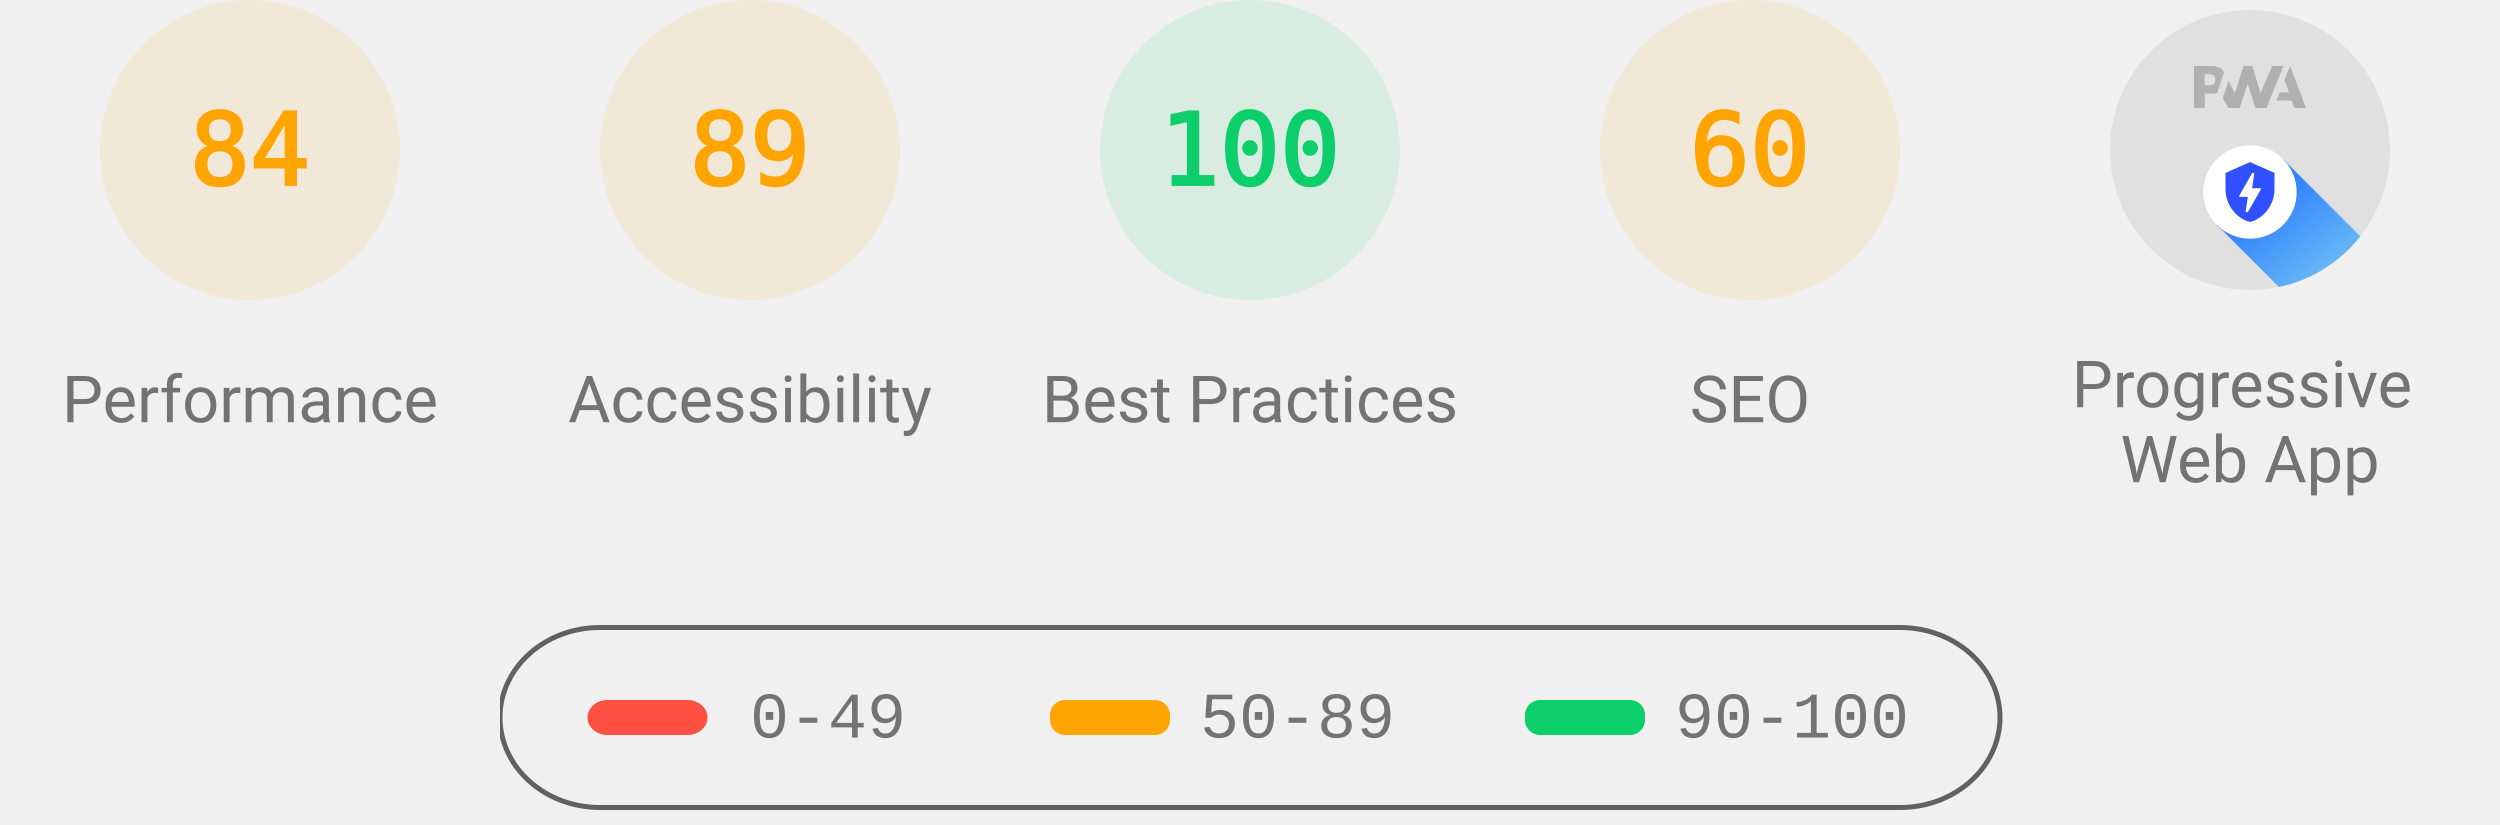
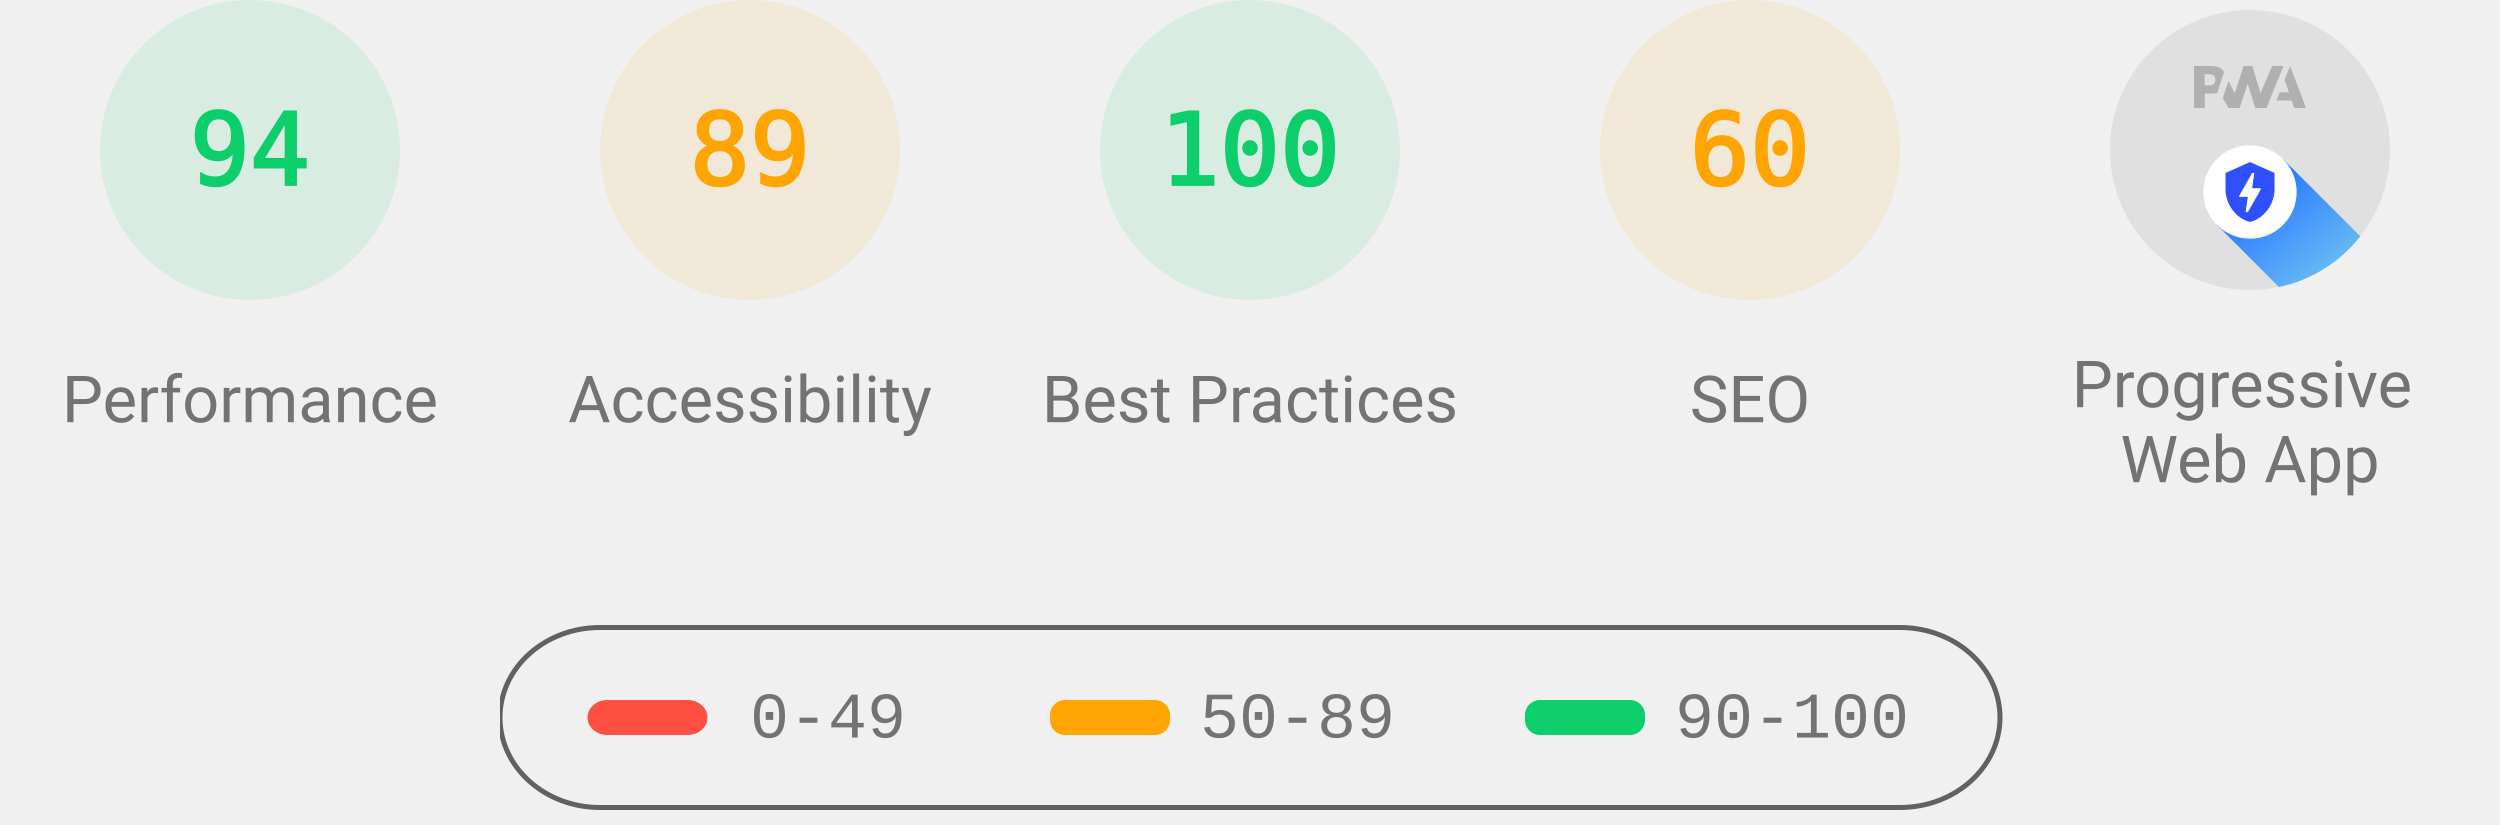
<svg xmlns="http://www.w3.org/2000/svg" class="theme--agnostic" fill="none" width="1000" height="330">
  <style>
			.gauge-base {
				opacity: 0.1
			}

			.gauge-arc {
				fill: none;
				animation-delay: 250ms;
				stroke-linecap: round;
				transform: rotate(-90deg);
				transform-origin: 100px 60px;
				animation: load-gauge 1s ease forwards
			}

			.guage-text {
				font-size: 40px;
				font-family: monospace;
				text-align: center
			}

			.guage-red {
				color: #ff4e42;
				fill: #ff4e42;
				stroke: #ff4e42
			}
			.guage-orange {
				color: #ffa400;
				fill: #ffa400;
				stroke: #ffa400
			}
			.guage-green {
				color: #0cce6b;
				fill: #0cce6b;
				stroke: #0cce6b
			}
			.theme--agnostic .guage-undefined {
				color: #5c5c5c;
				fill: #5c5c5c;
				stroke: #5c5c5c
			}
			.theme--light .guage-undefined {
				color: #1e1e1e;
				fill: #1e1e1e;
				stroke: #1e1e1e
			}
			.theme--dark .guage-undefined {
				color: #f5f5f5;
				fill: #f5f5f5;
				stroke: #f5f5f5
			}

			.guage-title {
				stroke: none;
				font-size: 26px;
				line-height: 26px;
				font-family: Roboto, Halvetica, Arial, sans-serif
			}
			.metric.guage-title {
				font-family: 'Courier New', Courier, monospace
			}
			.theme--agnostic .guage-title {
				color: #737373;
				fill: #737373
			}
			.theme--light .guage-title {
				color: #212121;
				fill: #212121
			}
			.theme--dark .guage-title {
				color: #f5f5f5;
				fill: #f5f5f5
			}

			@keyframes load-gauge {
				from {
					stroke-dasharray: 0 352.858
				}
			}
			.lh-gauge--pwa__disc {
				fill: #e0e0e0
			}
			.lh-gauge--pwa__logo {
				position: relative;
				fill: #b0b0b0
			}
			.lh-gauge--pwa__invisible {
				display: none
			}
			.lh-gauge--pwa__visible {
				display: inline
			}
			.guage-invisible {
				display: none
			}
			.lh-gauge--pwa__logo--primary-color {
				fill: #304ffe
			}
			.theme--agnostic .lh-gauge--pwa__logo--secondary-color {
				fill: #787878
			}
			.theme--light .lh-gauge--pwa__logo--secondary-color {
				fill: #3d3d3d
			}
			.theme--dark .lh-gauge--pwa__logo--secondary-color {
				fill: #d8b6b6
			}
			.theme--light #svg_2 {
				stroke: #00000022
			}
			.theme--agnostic #svg_2 {
				stroke: #616161
			}
			.theme--light #svg_2 {
				stroke: #00000022
			}
			.theme--dark #svg_2 {
				stroke: #f5f5f566
			}
		</style>
-   <svg class="guage-div guage-perf guage-orange" viewBox="0 0 200 200" width="200" height="200" x="0" y="0">
-     <circle class="gauge-base" r="56" cx="100" cy="60" stroke-width="8" />
-     <circle class="gauge-arc guage-arc-1" r="56" cx="100" cy="60" stroke-width="8" style="stroke-dasharray: 295.561, 351.858;" />
-     <text class="guage-text" x="100px" y="60px" alignment-baseline="central" dominant-baseline="central" text-anchor="middle">84</text>
+   <svg class="guage-div guage-perf guage-green" viewBox="0 0 200 200" width="200" height="200" x="0" y="0">
+     <circle class="gauge-base" r="56" cx="100" cy="60" stroke-width="8" />
+     <circle class="gauge-arc guage-arc-1" r="56" cx="100" cy="60" stroke-width="8" style="stroke-dasharray: 330.747, 351.858;" />
+     <text class="guage-text" x="100px" y="60px" alignment-baseline="central" dominant-baseline="central" text-anchor="middle">94</text>
    <text class="guage-title" x="100px" y="160px" alignment-baseline="central" dominant-baseline="central" text-anchor="middle">Performance</text>
  </svg>,<svg class="guage-div guage-perf guage-orange" viewBox="0 0 200 200" width="200" height="200" x="200" y="0">
    <circle class="gauge-base" r="56" cx="100" cy="60" stroke-width="8" />
    <circle class="gauge-arc guage-arc-1" r="56" cx="100" cy="60" stroke-width="8" style="stroke-dasharray: 313.154, 351.858;" />
    <text class="guage-text" x="100px" y="60px" alignment-baseline="central" dominant-baseline="central" text-anchor="middle">89</text>
    <text class="guage-title" x="100px" y="160px" alignment-baseline="central" dominant-baseline="central" text-anchor="middle">Accessibility</text>
  </svg>,<svg class="guage-div guage-perf guage-green" viewBox="0 0 200 200" width="200" height="200" x="400" y="0">
    <circle class="gauge-base" r="56" cx="100" cy="60" stroke-width="8" />
    <circle class="gauge-arc guage-arc-1" r="56" cx="100" cy="60" stroke-width="8" style="stroke-dasharray: 351.858, 351.858;" />
    <text class="guage-text" x="100px" y="60px" alignment-baseline="central" dominant-baseline="central" text-anchor="middle">100</text>
    <text class="guage-title" x="100px" y="160px" alignment-baseline="central" dominant-baseline="central" text-anchor="middle">Best Practices</text>
  </svg>,<svg class="guage-div guage-perf guage-orange" viewBox="0 0 200 200" width="200" height="200" x="600" y="0">
    <circle class="gauge-base" r="56" cx="100" cy="60" stroke-width="8" />
    <circle class="gauge-arc guage-arc-1" r="56" cx="100" cy="60" stroke-width="8" style="stroke-dasharray: 211.115, 351.858;" />
    <text class="guage-text" x="100px" y="60px" alignment-baseline="central" dominant-baseline="central" text-anchor="middle">60</text>
    <text class="guage-title" x="100px" y="160px" alignment-baseline="central" dominant-baseline="central" text-anchor="middle">SEO</text>
  </svg>,<svg class="guage-div guage-pwa" viewBox="0 0 200 200" width="200" height="200" x="800" y="0">
    <svg viewBox="0 0 60 60" width="112" height="112" x="44" y="4">
      <defs>
        <linearGradient id="lh-gauge--pwa__check-circle__gradient-0" x1="50%" y1="0%" x2="50%" y2="100%">
          <stop stop-color="#00C852" offset="0%" />
          <stop stop-color="#009688" offset="100%" />
        </linearGradient>
        <linearGradient id="lh-gauge--pwa__installable__shadow-gradient-0" x1="76.056%" x2="24.111%" y1="82.995%" y2="24.735%">
          <stop stop-color="#A5D6A7" offset="0%" />
          <stop stop-color="#80CBC4" offset="100%" />
        </linearGradient>
        <linearGradient id="lh-gauge--pwa__fast-reliable__shadow-gradient-0" x1="76.056%" y1="82.995%" x2="25.678%" y2="26.493%">
          <stop stop-color="#64B5F6" offset="0%" />
          <stop stop-color="#2979FF" offset="100%" />
        </linearGradient>
        <g id="lh-gauge--pwa__fast-reliable-badge-0">
          <circle fill="#FFFFFF" cx="10" cy="10" r="10" />
          <path fill="#304FFE" d="M10 3.58l5.25 2.34v3.5c0 3.23-2.24 6.26-5.25 7-3.01-.74-5.25-3.77-5.25-7v-3.5L10 3.58zm-.47 10.74l2.76-4.83.03-.07c.04-.08 0-.24-.22-.24h-1.64l.47-3.26h-.47l-2.7 4.77c-.02.01.05-.1-.04.05-.09.16-.1.31.18.31h1.63l-.47 3.27h.47z" />
        </g>
        <g id="lh-gauge--pwa__installable-badge-0">
          <circle fill="#FFFFFF" cx="10" cy="10" r="10" />
          <path fill="#009688" d="M10 4.167A5.835 5.835 0 0 0 4.167 10 5.835 5.835 0 0 0 10 15.833 5.835 5.835 0 0 0 15.833 10 5.835 5.835 0 0 0 10 4.167zm2.917 6.416h-2.334v2.334H9.417v-2.334H7.083V9.417h2.334V7.083h1.166v2.334h2.334v1.166z" />
        </g>
      </defs>
      <g stroke="none" fill-rule="nonzero">
        <circle class="lh-gauge--pwa__disc" cx="30" cy="30" r="30" />
        <g class="lh-gauge--pwa__logo">
          <path d="M35.66 19.39l.7-1.75h2L37.4 15 38.6 12l3.4 9h-2.51l-.58-1.61z" />
          <path d="M33.52 21l3.65-9h-2.42l-2.5 5.82L30.5 12h-1.86l-1.9 5.82-1.35-2.65-1.21 3.72L25.4 21h2.38l1.72-5.2 1.64 5.2z" />
          <path fill-rule="nonzero" d="M20.3 17.91h1.48c.45 0 .85-.05 1.2-.15l.39-1.18 1.07-3.3a2.64 2.64 0 0 0-.28-.37c-.55-.6-1.36-.91-2.42-.91H18v9h2.3V17.9zm1.96-3.84c.22.22.33.5.33.87 0 .36-.1.65-.29.87-.2.23-.59.35-1.15.35h-.86v-2.41h.87c.52 0 .89.1 1.1.32z" />
        </g>
        <rect class="lh-gauge--pwa__component lh-gauge--pwa__na-line lh-gauge--pwa__invisible" fill="#FFFFFF" x="20" y="32" width="20" height="4" rx="2" />
        <g class="lh-gauge--pwa__component lh-gauge--pwa__fast-reliable-badge lh-gauge--pwa__visible" transform="translate(20, 29)">
          <path fill="url(#lh-gauge--pwa__fast-reliable__shadow-gradient-0)" d="M33.63 19.49A30 30 0 0 1 16.2 30.36L3 17.14 17.14 3l16.49 16.49z" />
          <use href="#lh-gauge--pwa__fast-reliable-badge-0" />
        </g>
        <g class="lh-gauge--pwa__component lh-gauge--pwa__installable-badge lh-gauge--pwa__invisible" transform="translate(20, 29)">
          <path fill="url(#lh-gauge--pwa__installable__shadow-gradient-0)" d="M33.629 19.487c-4.272 5.453-10.391 9.39-17.415 10.869L3 17.142 17.142 3 33.63 19.487z" />
          <use href="#lh-gauge--pwa__installable-badge-0" />
        </g>
        <g class="lh-gauge--pwa__component lh-gauge--pwa__fast-reliable-installable-badges lh-gauge--pwa__invisible">
          <g transform="translate(8, 29)">
            <path fill="url(#lh-gauge--pwa__fast-reliable__shadow-gradient-0)" d="M16.321 30.463L3 17.143 17.142 3l22.365 22.365A29.864 29.864 0 0 1 22 31c-1.942 0-3.84-.184-5.679-.537z" />
            <use href="#lh-gauge--pwa__fast-reliable-badge-0" />
          </g>
          <g transform="translate(32, 29)">
            <path fill="url(#lh-gauge--pwa__installable__shadow-gradient-0)" d="M25.982 11.84a30.107 30.107 0 0 1-13.08 15.203L3 17.143 17.142 3l8.84 8.84z" />
            <use href="#lh-gauge--pwa__installable-badge-0" />
          </g>
        </g>
        <g class="lh-gauge--pwa__component lh-gauge--pwa__check-circle lh-gauge--pwa__invisible" transform="translate(18, 28)">
          <circle fill="#FFFFFF" cx="12" cy="12" r="12" />
          <path fill="url(#lh-gauge--pwa__check-circle__gradient-0)" d="M12 2a10 10 0 1 0 0 20 10 10 0 0 0 0-20zm-2 15l-5-5 1.41-1.41L10 14.17l7.59-7.59L19 8l-9 9z" />
        </g>
      </g>
    </svg>
    <text class="guage-title" y="160px" alignment-baseline="central" dominant-baseline="central" text-anchor="middle">
      <tspan x="100px" dy="-6px">Progressive</tspan>
      <tspan x="100px" dy="30px">Web App</tspan>
    </text>
  </svg>
  <svg width="604" height="76" x="200" y="250">
    <g>
      <rect fill="none" id="canvas_background" height="80" width="604" y="-1" x="-1" />
      <g display="none" overflow="visible" y="0" x="0" height="100%" width="100%" id="canvasGrid">
        <rect fill="url(#gridpattern)" stroke-width="0" y="0" x="0" height="100%" width="100%" />
      </g>
    </g>
    <g>
      <rect fill-opacity="0" stroke-width="2" rx="40" id="svg_2" height="72" width="600" y="1" x="0" fill="#000000" />
      <rect stroke="#000" rx="8" id="svg_3" height="14" width="48" y="30" x="35" stroke-opacity="null" stroke-width="0" fill="#ff4e42" />
      <rect stroke="#000" rx="6" id="svg_4" height="14" width="48" y="30" x="220" stroke-opacity="null" stroke-width="0" fill="#ffa400" />
      <rect stroke="#000" rx="6" id="svg_5" height="14" width="48" y="30" x="410" stroke-opacity="null" stroke-width="0" fill="#0cce6b" />
      <text class="metric guage-title" xml:space="preserve" text-anchor="start" font-size="26" id="svg_6" y="45" x="100" stroke-opacity="null" stroke-width="0" stroke="#000">0-49</text>
      <text class="metric guage-title" xml:space="preserve" text-anchor="start" font-size="26" id="svg_7" y="45" x="280" stroke-opacity="null" stroke-width="0" stroke="#000">50-89</text>
      <text class="metric guage-title" xml:space="preserve" text-anchor="start" font-size="26" id="svg_8" y="45" x="470" stroke-opacity="null" stroke-width="0" stroke="#000">90-100</text>
    </g>
  </svg>
</svg>
